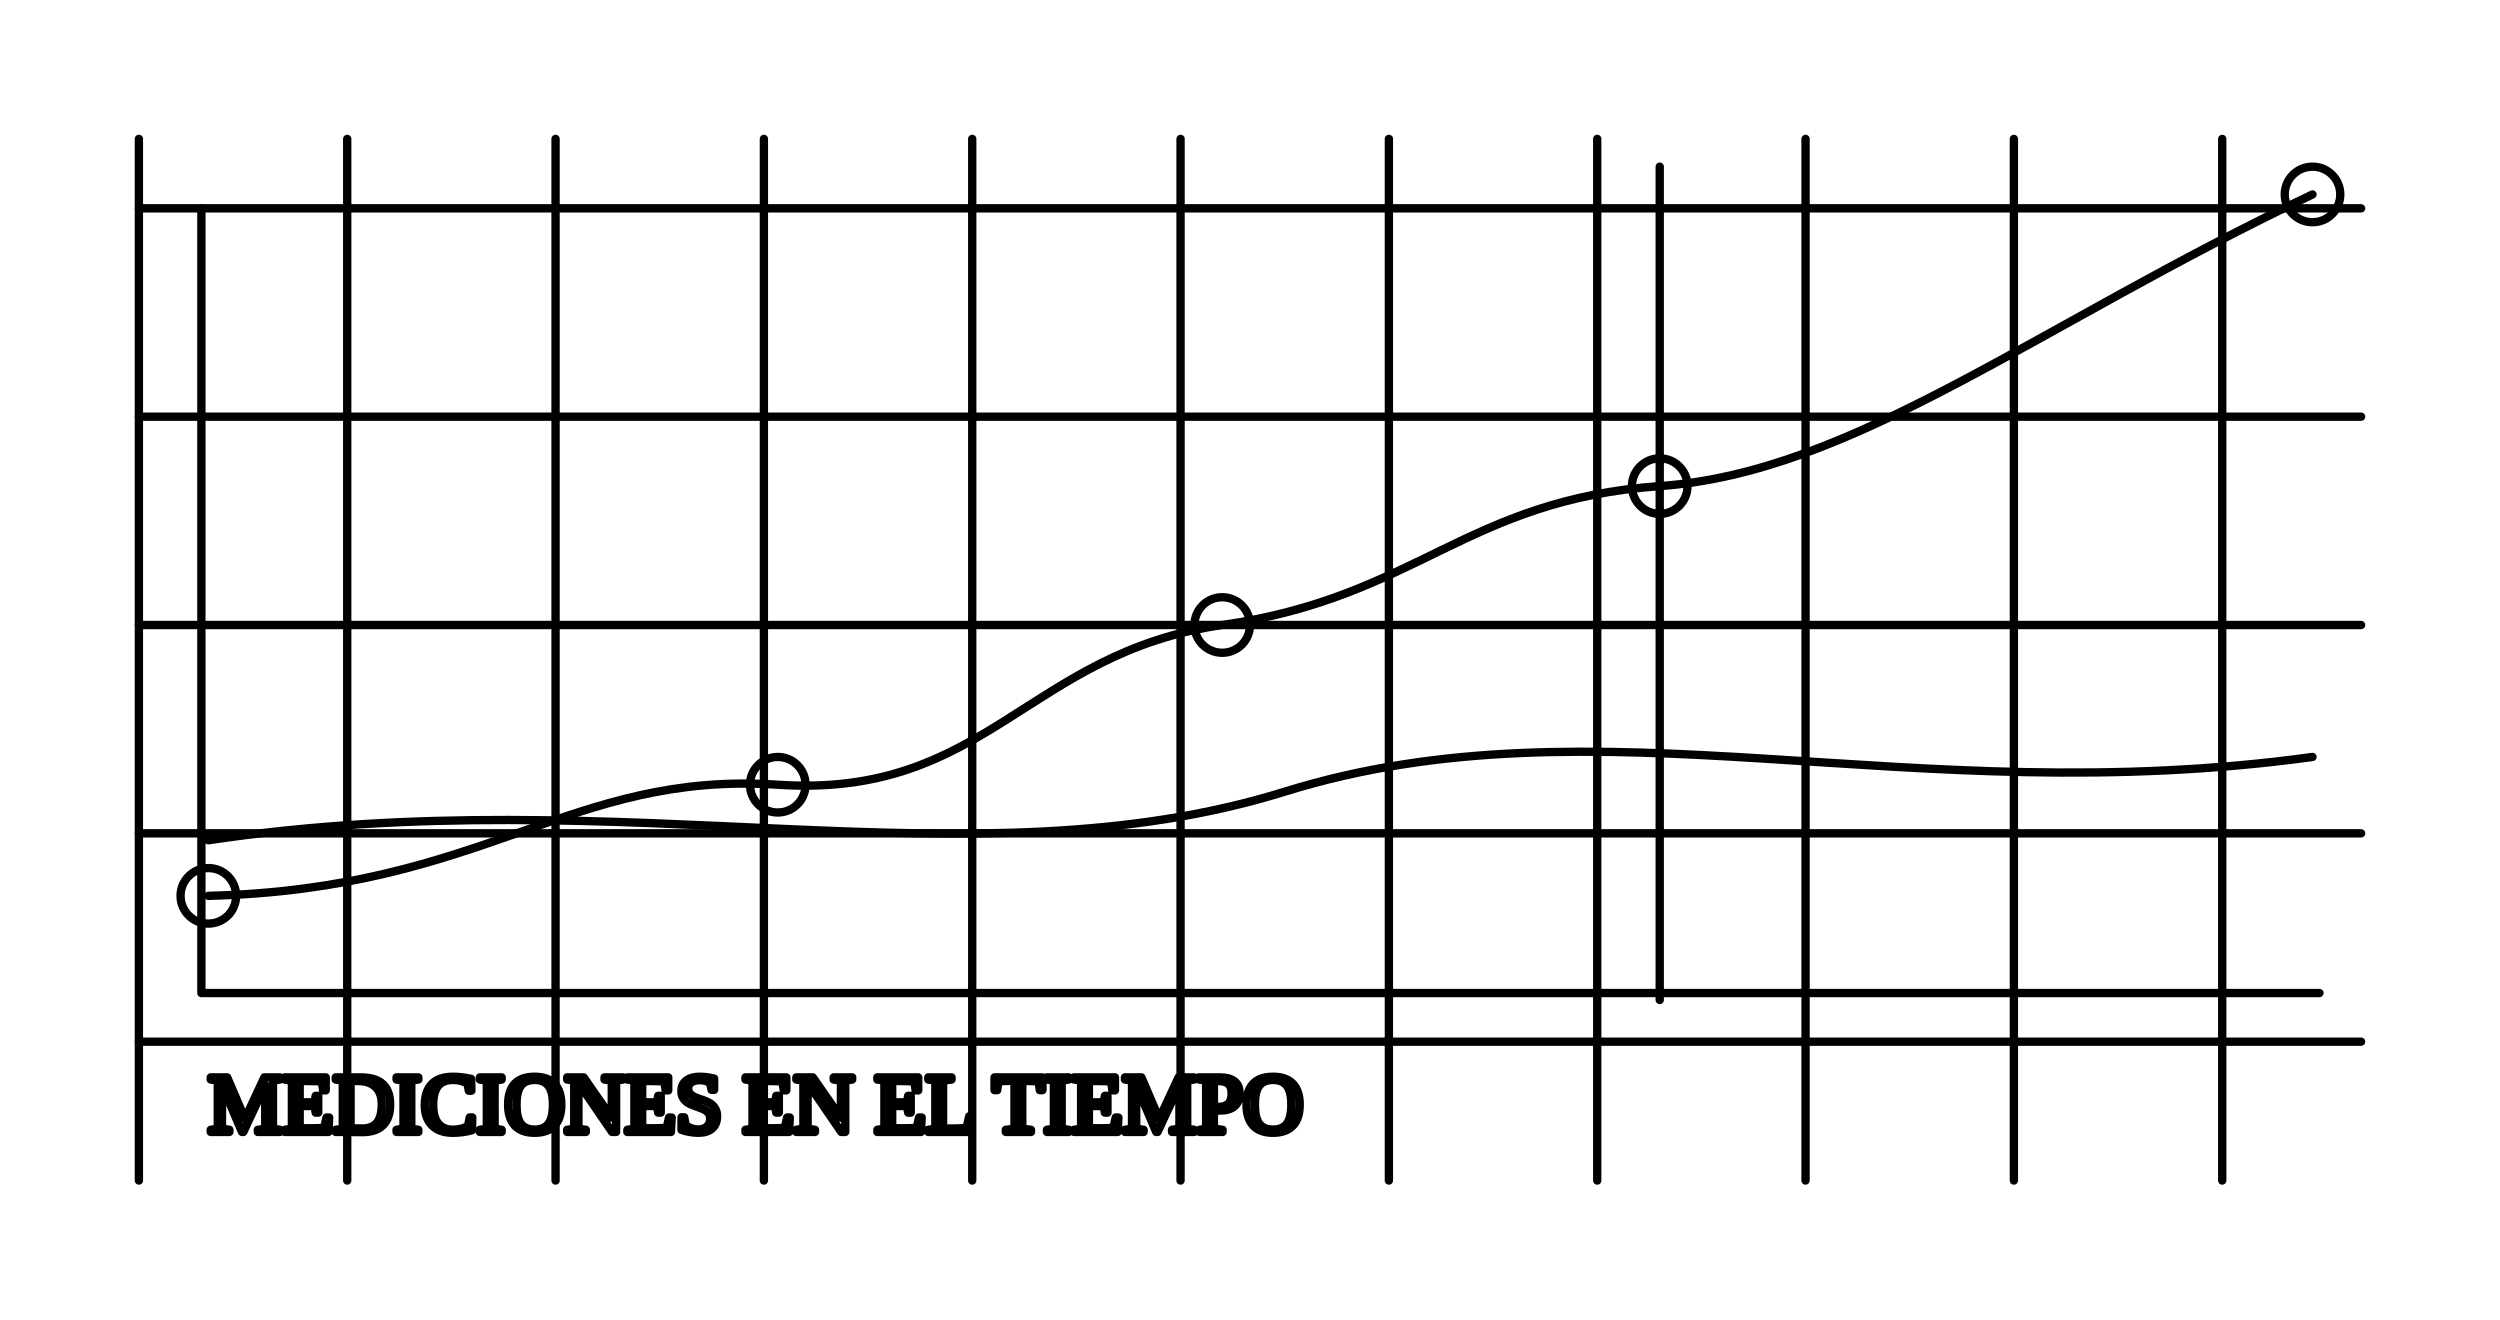
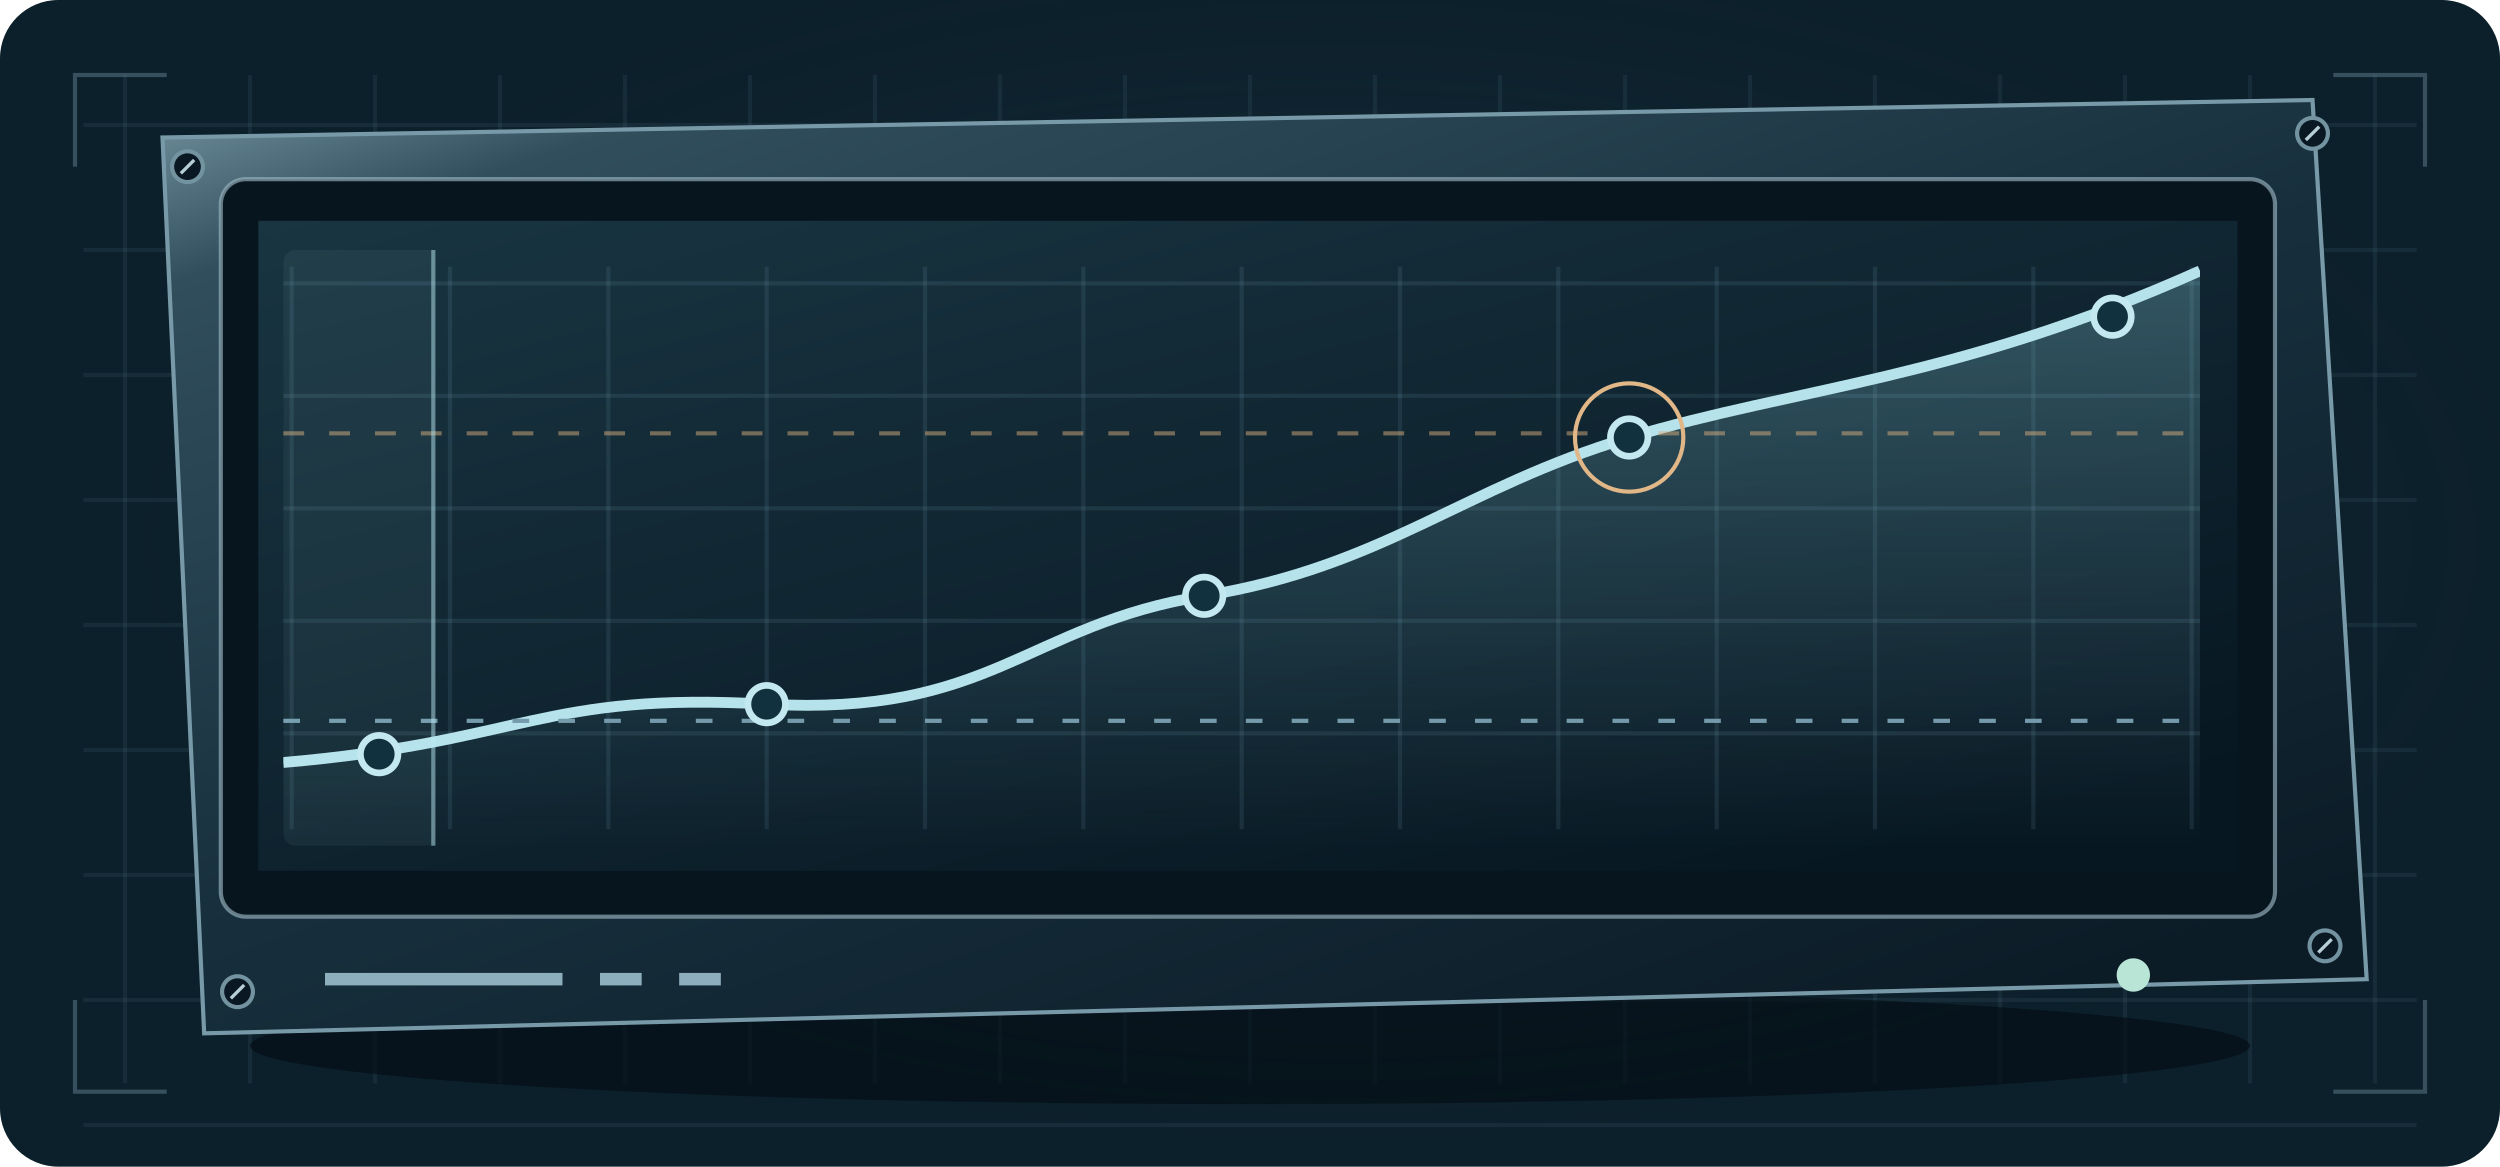
- <svg class="benefit-diagram" viewBox="0 0 360 190" fill="none" stroke="currentColor" stroke-width="1.2" stroke-linecap="round" stroke-linejoin="round" aria-hidden="true">
-   <g class="benefit-grid">
-     <path d="M20 20v150" />
-     <path d="M50 20v150" />
-     <path d="M80 20v150" />
-     <path d="M110 20v150" />
-     <path d="M140 20v150" />
-     <path d="M170 20v150" />
-     <path d="M200 20v150" />
-     <path d="M230 20v150" />
-     <path d="M260 20v150" />
-     <path d="M290 20v150" />
-     <path d="M320 20v150" />
-     <path d="M20 30h320" />
-     <path d="M20 60h320" />
-     <path d="M20 90h320" />
-     <path d="M20 120h320" />
-     <path d="M20 150h320" />
+ <svg xmlns="http://www.w3.org/2000/svg" class="benefit-diagram premium-instrument instrument-2" viewBox="0 0 600 280" fill="none" aria-hidden="true">
+   <defs>
+     <linearGradient id="pb2-case" x2=".8" y2="1">
+       <stop stop-color="#73929e" />
+       <stop offset=".12" stop-color="#314e5d" />
+       <stop offset=".55" stop-color="#172f3d" />
+       <stop offset="1" stop-color="#0c1c27" />
+     </linearGradient>
+     <linearGradient id="pb2-metal" x2="0" y2="1">
+       <stop stop-color="#e0edf0" />
+       <stop offset=".2" stop-color="#789ba9" />
+       <stop offset=".48" stop-color="#365663" />
+       <stop offset=".55" stop-color="#a7bdc5" />
+       <stop offset="1" stop-color="#345260" />
+     </linearGradient>
+     <linearGradient id="pb2-screen" x2=".8" y2="1">
+       <stop stop-color="#193542" />
+       <stop offset="1" stop-color="#071721" />
+     </linearGradient>
+     <linearGradient id="pb2-area" x2="0" y2="1">
+       <stop stop-color="#8cd0df" stop-opacity=".28" />
+       <stop offset="1" stop-color="#8cd0df" stop-opacity="0" />
+     </linearGradient>
+     <radialGradient id="pb2-light">
+       <stop stop-color="#456b7e" stop-opacity=".55" />
+       <stop offset="1" stop-color="#0c202c" stop-opacity="0" />
+     </radialGradient>
+     <clipPath id="pb2-clip">
+       <rect x="68" y="60" width="460" height="143" rx="3" />
+     </clipPath>
+   </defs>
+   <rect width="600" height="280" rx="14" fill="#0c202b" />
+   <ellipse cx="320" cy="130" rx="290" ry="145" fill="url(#pb2-light)" />
+   <g stroke="#83acbe" stroke-opacity=".09">
+     <path d="M30 18v242" />
+     <path d="M60 18v242" />
+     <path d="M90 18v242" />
+     <path d="M120 18v242" />
+     <path d="M150 18v242" />
+     <path d="M180 18v242" />
+     <path d="M210 18v242" />
+     <path d="M240 18v242" />
+     <path d="M270 18v242" />
+     <path d="M300 18v242" />
+     <path d="M330 18v242" />
+     <path d="M360 18v242" />
+     <path d="M390 18v242" />
+     <path d="M420 18v242" />
+     <path d="M450 18v242" />
+     <path d="M480 18v242" />
+     <path d="M510 18v242" />
+     <path d="M540 18v242" />
+     <path d="M570 18v242" />
+     <path d="M20 30h560" />
+     <path d="M20 60h560" />
+     <path d="M20 90h560" />
+     <path d="M20 120h560" />
+     <path d="M20 150h560" />
+     <path d="M20 180h560" />
+     <path d="M20 210h560" />
+     <path d="M20 240h560" />
+     <path d="M20 270h560" />
  </g>
-   <path d="M29 30v113h305" />
-   <path class="benefit-reference" d="M30 121C90 112 140 128 185 114S275 117 333 109" />
-   <path class="benefit-trend" pathLength="100" d="M30 129C70 128 82 111 112 113S148 94 176 90 211 72 239 70 293 47 333 28" />
-   <circle cx="30" cy="129" r="4" />
-   <circle cx="112" cy="113" r="4" />
-   <circle cx="176" cy="90" r="4" />
-   <circle cx="239" cy="70" r="4" />
-   <circle cx="333" cy="28" r="4" />
-   <path class="benefit-trend-guide" d="M239 24v120" />
-   <text x="30" y="163">MEDICIONES EN EL TIEMPO</text>
+   <path d="M18 40V18h22m520 0h22v22M18 240v22h22m520 0h22v-22" stroke="#8baabb" stroke-opacity=".35" />
+   <ellipse cx="300" cy="251" rx="240" ry="14" fill="#030d14" opacity=".65" />
+   <path d="m39 33 516-9 13 211-519 13Z" fill="url(#pb2-case)" stroke="#789aa8" />
+   <rect x="53" y="43" width="493" height="177" rx="6" fill="#07151f" stroke="#9ab5c2" stroke-opacity=".65" />
+   <rect x="62" y="53" width="475" height="156" fill="url(#pb2-screen)" />
+   <g stroke="#8db6c9" stroke-opacity=".12">
+     <path d="M70 64v135" />
+     <path d="M108 64v135" />
+     <path d="M146 64v135" />
+     <path d="M184 64v135" />
+     <path d="M222 64v135" />
+     <path d="M260 64v135" />
+     <path d="M298 64v135" />
+     <path d="M336 64v135" />
+     <path d="M374 64v135" />
+     <path d="M412 64v135" />
+     <path d="M450 64v135" />
+     <path d="M488 64v135" />
+     <path d="M526 64v135" />
+     <path d="M68 68h460" />
+     <path d="M68 95h460" />
+     <path d="M68 122h460" />
+     <path d="M68 149h460" />
+     <path d="M68 176h460" />
+   </g>
+   <g clip-path="url(#pb2-clip)">
+     <path d="M68 182C126 179 130 167 184 169S246 150 289 143 351 117 391 105 470 91 528 65V204H68Z" fill="url(#pb2-area)" />
+     <path d="M68 183C126 178 130 166 184 169S246 150 289 143 351 117 391 105 470 91 528 65" stroke="#b6e2ec" stroke-width="2.6" />
+     <path d="M68 173H528" stroke="#749aab" stroke-dasharray="4 7" />
+     <path d="M68 104H528" stroke="#d9ac7c" stroke-opacity=".5" stroke-dasharray="5 6" />
+     <g class="instrument-sweep">
+       <rect x="68" y="60" width="36" height="143" fill="#b9e9f3" opacity=".055" />
+       <path d="M104 60v143" stroke="#b9e9f3" opacity=".5" />
+     </g>
+     <circle cx="91" cy="181" r="4.5" fill="#12313e" stroke="#c4e8ef" stroke-width="1.6" />
+     <circle cx="184" cy="169" r="4.5" fill="#12313e" stroke="#c4e8ef" stroke-width="1.6" />
+     <circle cx="289" cy="143" r="4.5" fill="#12313e" stroke="#c4e8ef" stroke-width="1.6" />
+     <circle cx="391" cy="105" r="4.5" fill="#12313e" stroke="#c4e8ef" stroke-width="1.6" />
+     <circle cx="507" cy="76" r="4.5" fill="#12313e" stroke="#c4e8ef" stroke-width="1.6" />
+     <circle class="instrument-beacon" cx="391" cy="105" r="13" stroke="#e1b788" />
+   </g>
+   <text class="instrument-label" x="77" y="84">TENDENCIA</text>
+   <text class="instrument-note" x="335" y="192">Historial de condición</text>
+   <path d="M78 235h57m9 0h10m9 0h10" stroke="#8caebd" stroke-width="3" />
+   <circle class="instrument-led" cx="512" cy="234" r="4" fill="#b9e5d7" />
+   <g transform="translate(45 40)">
+     <circle r="3.7" fill="#091822" stroke="#7393a1" />
+     <path d="m-1.6 1.6 3.2-3.2" stroke="#b7ced7" stroke-width=".8" />
+   </g>
+   <g transform="translate(555 32)">
+     <circle r="3.7" fill="#091822" stroke="#7393a1" />
+     <path d="m-1.6 1.6 3.2-3.2" stroke="#b7ced7" stroke-width=".8" />
+   </g>
+   <g transform="translate(57 238)">
+     <circle r="3.7" fill="#091822" stroke="#7393a1" />
+     <path d="m-1.6 1.6 3.2-3.2" stroke="#b7ced7" stroke-width=".8" />
+   </g>
+   <g transform="translate(558 227)">
+     <circle r="3.7" fill="#091822" stroke="#7393a1" />
+     <path d="m-1.6 1.6 3.2-3.2" stroke="#b7ced7" stroke-width=".8" />
+   </g>
</svg>
